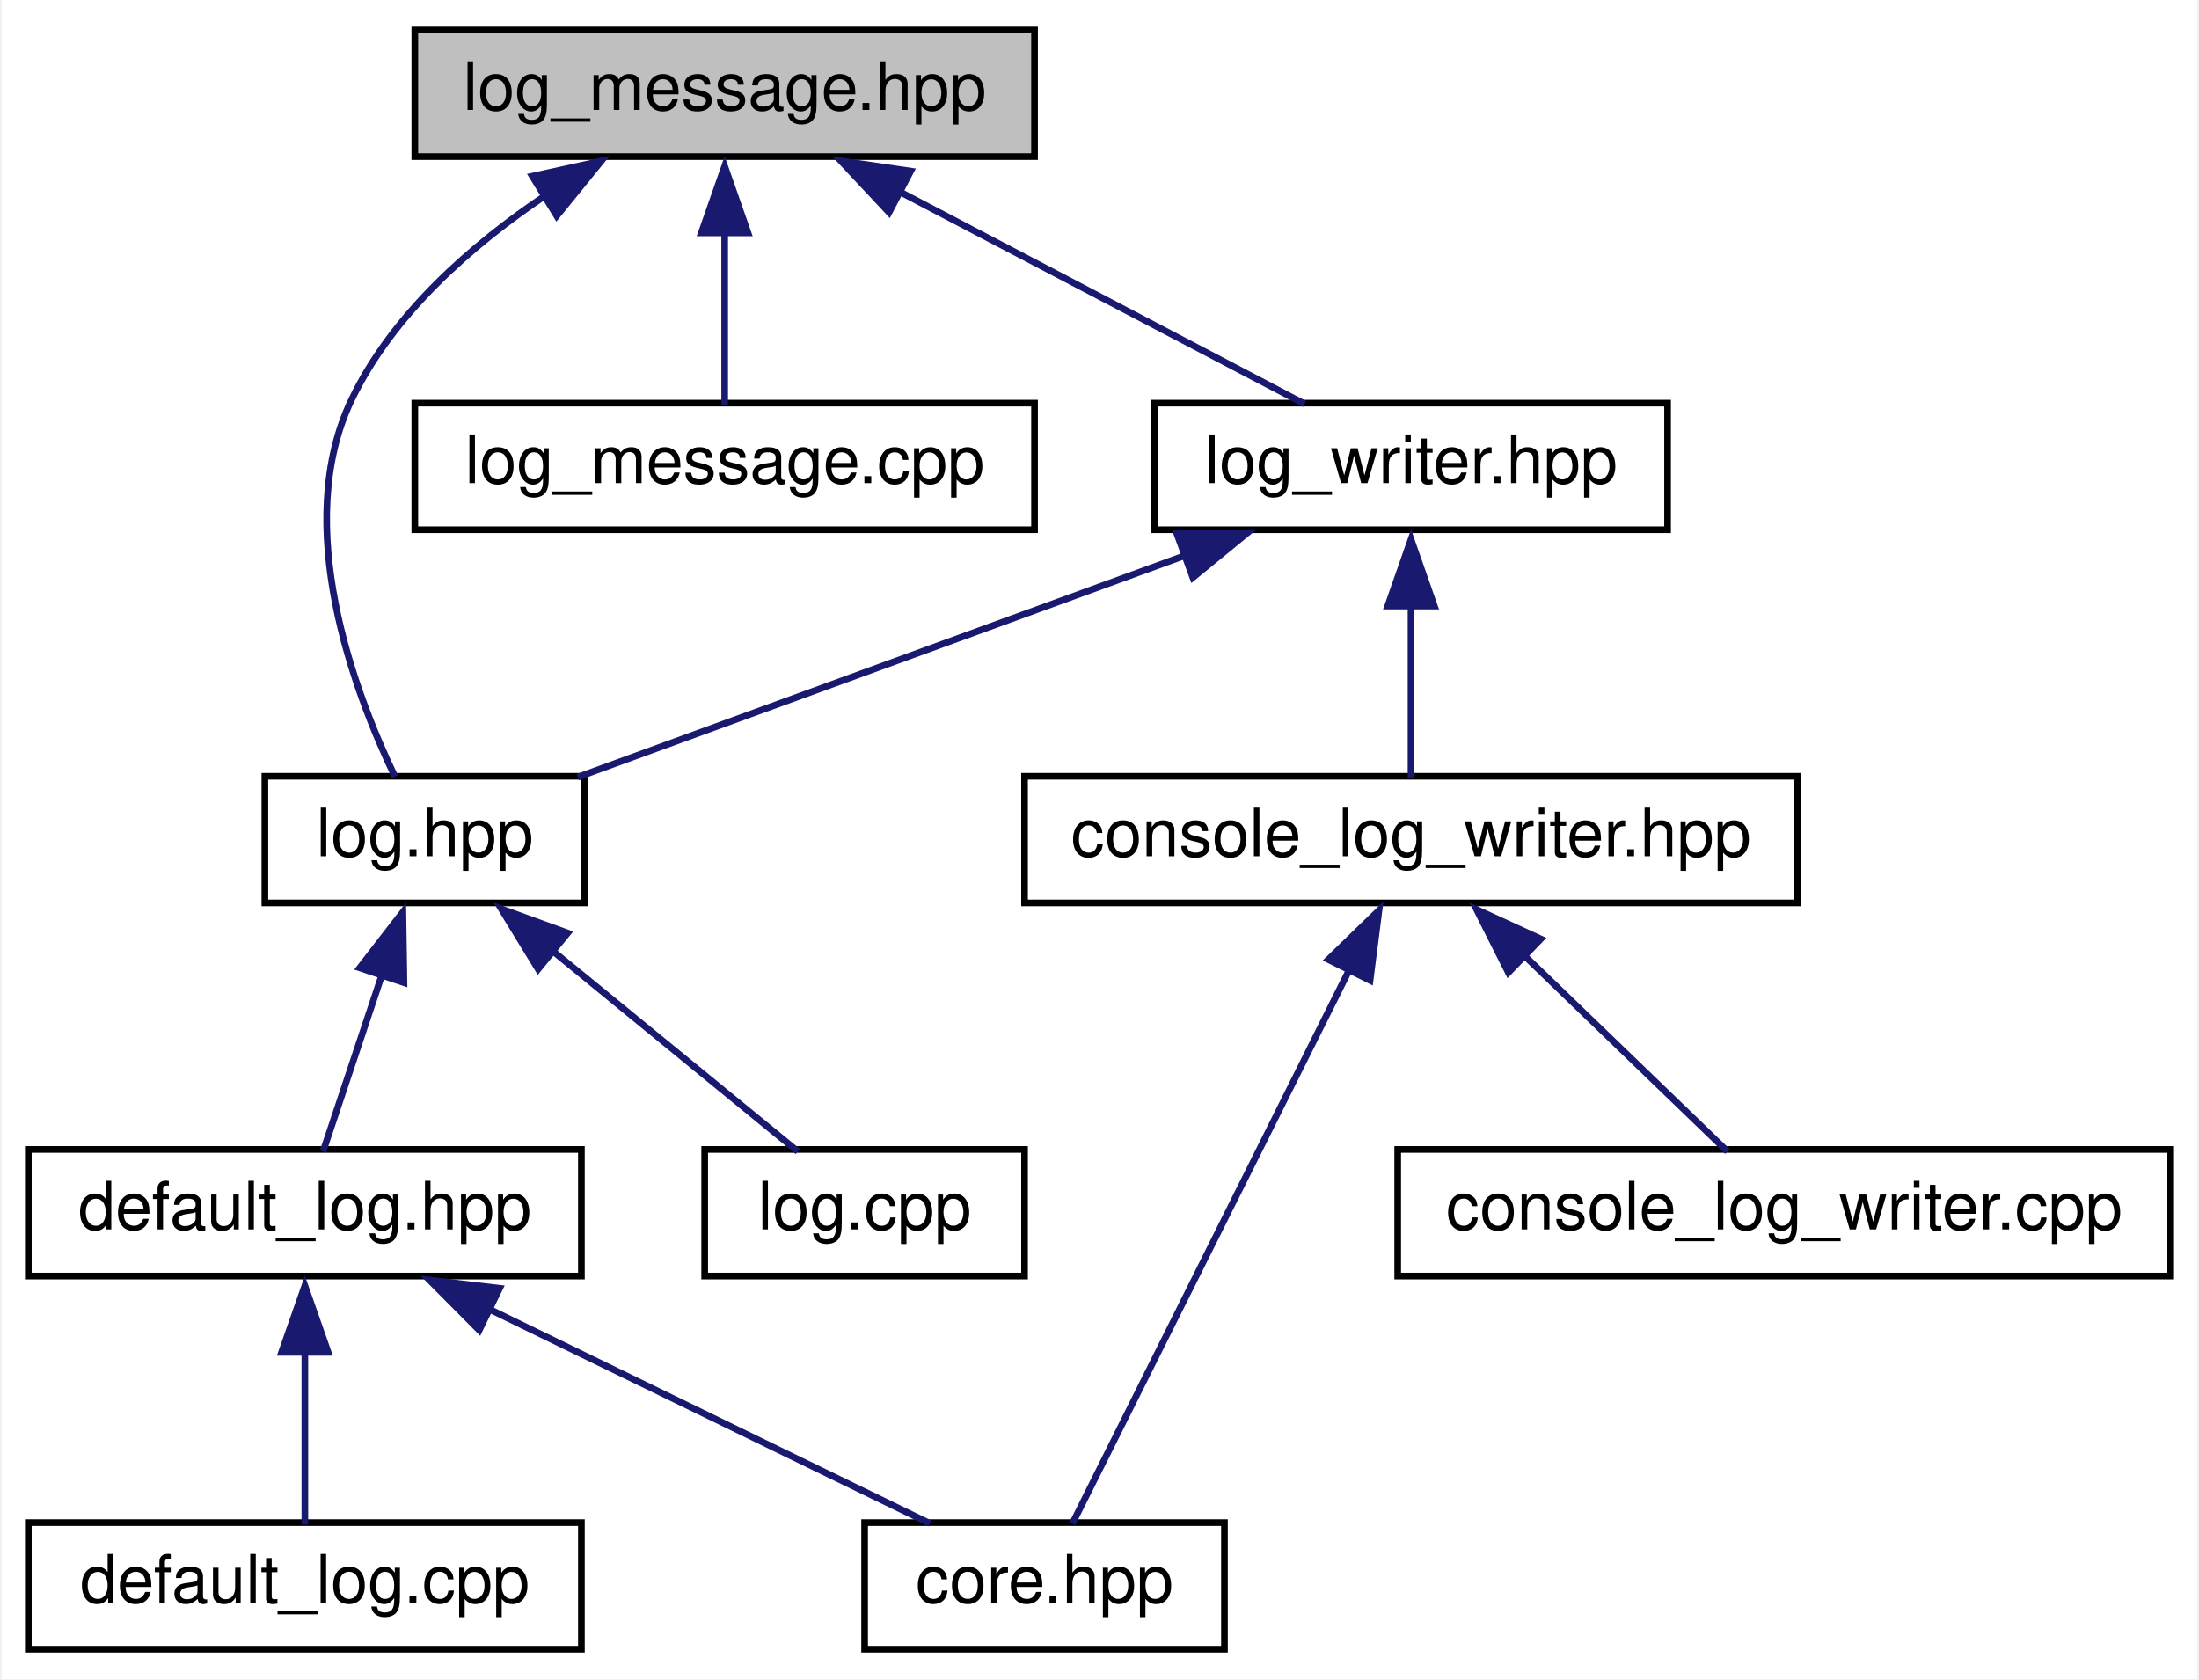
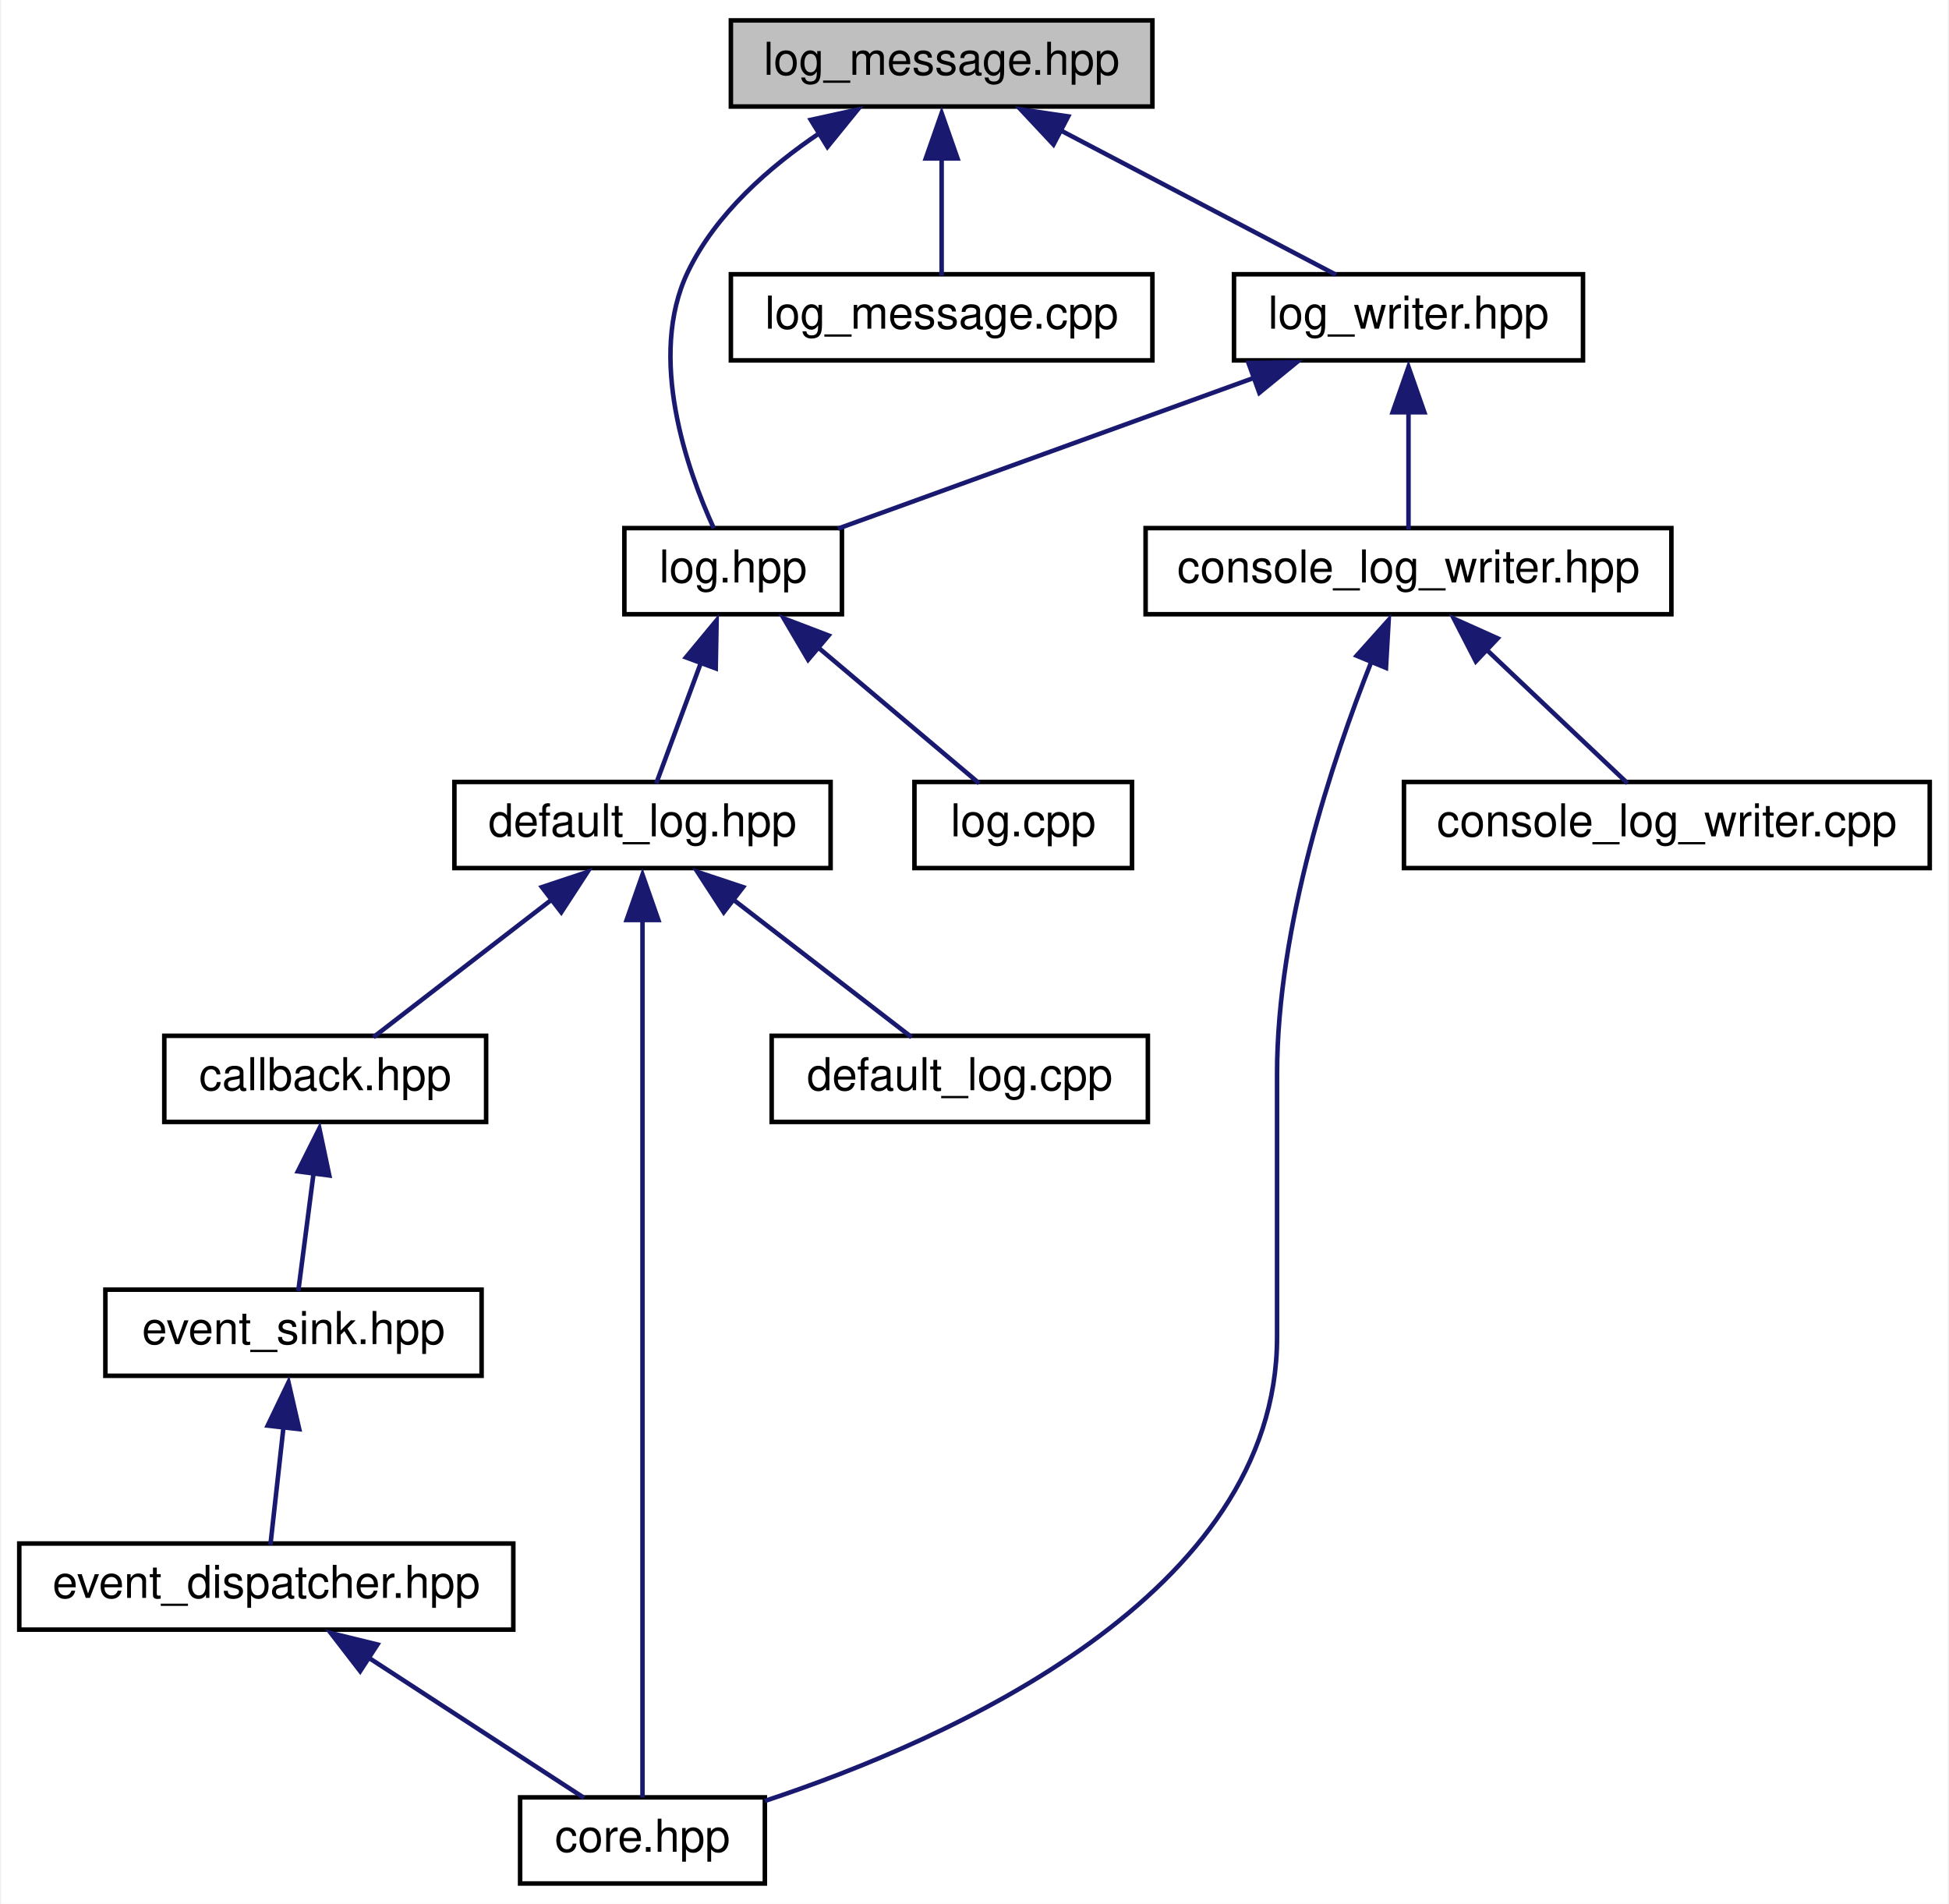
- <svg xmlns="http://www.w3.org/2000/svg" xmlns:xlink="http://www.w3.org/1999/xlink" width="330pt" height="252pt" viewBox="0.00 0.00 329.50 252.00">
-   <g id="graph0" class="graph" transform="scale(1 1) rotate(0) translate(4 248)">
-     <polygon fill="white" stroke="none" points="-4,4 -4,-248 325.5,-248 325.5,4 -4,4" />
+ <svg xmlns="http://www.w3.org/2000/svg" xmlns:xlink="http://www.w3.org/1999/xlink" width="430pt" height="420pt" viewBox="0.00 0.00 429.50 420.00">
+   <g id="graph0" class="graph" transform="scale(1 1) rotate(0) translate(4 416)">
+     <polygon fill="white" stroke="none" points="-4,4 -4,-416 425.5,-416 425.5,4 -4,4" />
    <g id="node1" class="node">
      <g id="a_node1">
        <a xlink:title=" ">
-           <polygon fill="#bfbfbf" stroke="black" points="58,-224.5 58,-243.5 151,-243.5 151,-224.5 58,-224.5" />
-           <text text-anchor="middle" x="104.5" y="-231.5" font-family="Helvetica,sans-Serif" font-size="10.00">log_message.hpp</text>
+           <polygon fill="#bfbfbf" stroke="black" points="157,-392.5 157,-411.5 250,-411.5 250,-392.5 157,-392.5" />
+           <text text-anchor="middle" x="203.5" y="-399.5" font-family="Helvetica,sans-Serif" font-size="10.00">log_message.hpp</text>
        </a>
      </g>
    </g>
    <g id="node2" class="node">
      <g id="a_node2">
        <a xlink:href="log_8hpp.html" target="_top" xlink:title=" ">
-           <polygon fill="white" stroke="black" points="35.5,-112.5 35.5,-131.5 83.5,-131.5 83.5,-112.5 35.5,-112.5" />
-           <text text-anchor="middle" x="59.5" y="-119.5" font-family="Helvetica,sans-Serif" font-size="10.00">log.hpp</text>
+           <polygon fill="white" stroke="black" points="133.5,-280.5 133.5,-299.5 181.5,-299.5 181.5,-280.5 133.5,-280.5" />
+           <text text-anchor="middle" x="157.5" y="-287.5" font-family="Helvetica,sans-Serif" font-size="10.00">log.hpp</text>
        </a>
      </g>
    </g>
    <g id="edge1" class="edge">
-       <path fill="none" stroke="midnightblue" d="M77.73,-218.75C66.52,-211.23 54.67,-200.87 48.5,-188 39.5,-169.22 48.85,-144.29 55.02,-131.45" />
-       <polygon fill="midnightblue" stroke="midnightblue" points="75.63,-221.56 85.98,-223.83 79.3,-215.6 75.63,-221.56" />
+       <path fill="none" stroke="midnightblue" d="M176.73,-386.75C165.52,-379.23 153.67,-368.87 147.5,-356 138.52,-337.26 147.36,-312.31 153.23,-299.46" />
+       <polygon fill="midnightblue" stroke="midnightblue" points="174.63,-389.56 184.98,-391.83 178.3,-383.6 174.63,-389.56" />
+     </g>
+     <g id="node10" class="node">
+       <g id="a_node10">
+         <a xlink:href="log__message_8cpp.html" target="_top" xlink:title=" ">
+           <polygon fill="white" stroke="black" points="157,-336.5 157,-355.5 250,-355.5 250,-336.5 157,-336.5" />
+           <text text-anchor="middle" x="203.5" y="-343.5" font-family="Helvetica,sans-Serif" font-size="10.00">log_message.cpp</text>
+         </a>
+       </g>
+     </g>
+     <g id="edge10" class="edge">
+       <path fill="none" stroke="midnightblue" d="M203.5,-381.1C203.5,-372.14 203.5,-362.06 203.5,-355.2" />
+       <polygon fill="midnightblue" stroke="midnightblue" points="200,-381.05 203.5,-391.05 207,-381.05 200,-381.05" />
+     </g>
+     <g id="node11" class="node">
+       <g id="a_node11">
+         <a xlink:href="log__writer_8hpp.html" target="_top" xlink:title=" ">
+           <polygon fill="white" stroke="black" points="268,-336.5 268,-355.5 345,-355.5 345,-336.5 268,-336.5" />
+           <text text-anchor="middle" x="306.5" y="-343.5" font-family="Helvetica,sans-Serif" font-size="10.00">log_writer.hpp</text>
+         </a>
+       </g>
+     </g>
+     <g id="edge11" class="edge">
+       <path fill="none" stroke="midnightblue" d="M229.78,-387.22C248.95,-377.17 274.31,-363.88 290.52,-355.38" />
+       <polygon fill="midnightblue" stroke="midnightblue" points="228.17,-384.12 220.93,-391.86 231.42,-390.32 228.17,-384.12" />
+     </g>
+     <g id="node3" class="node">
+       <g id="a_node3">
+         <a xlink:href="default__log_8hpp.html" target="_top" xlink:title=" ">
+           <polygon fill="white" stroke="black" points="96,-224.5 96,-243.5 179,-243.5 179,-224.5 96,-224.5" />
+           <text text-anchor="middle" x="137.5" y="-231.5" font-family="Helvetica,sans-Serif" font-size="10.00">default_log.hpp</text>
+         </a>
+       </g>
+     </g>
+     <g id="edge2" class="edge">
+       <path fill="none" stroke="midnightblue" d="M150.47,-270.02C147.07,-260.84 143.17,-250.3 140.54,-243.2" />
+       <polygon fill="midnightblue" stroke="midnightblue" points="147.09,-270.98 153.85,-279.14 153.66,-268.55 147.09,-270.98" />
+     </g>
+     <g id="node9" class="node">
+       <g id="a_node9">
+         <a xlink:href="log_8cpp.html" target="_top" xlink:title=" ">
+           <polygon fill="white" stroke="black" points="197.5,-224.5 197.5,-243.5 245.5,-243.5 245.5,-224.5 197.5,-224.5" />
+           <text text-anchor="middle" x="221.5" y="-231.5" font-family="Helvetica,sans-Serif" font-size="10.00">log.cpp</text>
+         </a>
+       </g>
+     </g>
+     <g id="edge9" class="edge">
+       <path fill="none" stroke="midnightblue" d="M176.08,-273.32C187.76,-263.47 202.34,-251.17 211.78,-243.2" />
+       <polygon fill="midnightblue" stroke="midnightblue" points="174.04,-270.46 168.66,-279.59 178.56,-275.81 174.04,-270.46" />
+     </g>
+     <g id="node4" class="node">
+       <g id="a_node4">
+         <a xlink:href="callback_8hpp.html" target="_top" xlink:title=" ">
+           <polygon fill="white" stroke="black" points="32,-168.5 32,-187.5 103,-187.5 103,-168.5 32,-168.5" />
+           <text text-anchor="middle" x="67.5" y="-175.5" font-family="Helvetica,sans-Serif" font-size="10.00">callback.hpp</text>
+         </a>
+       </g>
+     </g>
+     <g id="edge3" class="edge">
+       <path fill="none" stroke="midnightblue" d="M117.55,-217.61C104.72,-207.72 88.56,-195.25 78.13,-187.2" />
+       <polygon fill="midnightblue" stroke="midnightblue" points="115.31,-220.3 125.36,-223.64 119.58,-214.76 115.31,-220.3" />
    </g>
    <g id="node7" class="node">
      <g id="a_node7">
-         <a xlink:href="log__message_8cpp.html" target="_top" xlink:title=" ">
-           <polygon fill="white" stroke="black" points="58,-168.5 58,-187.5 151,-187.5 151,-168.5 58,-168.5" />
-           <text text-anchor="middle" x="104.5" y="-175.5" font-family="Helvetica,sans-Serif" font-size="10.00">log_message.cpp</text>
-         </a>
-       </g>
-     </g>
-     <g id="edge6" class="edge">
-       <path fill="none" stroke="midnightblue" d="M104.5,-213.1C104.5,-204.14 104.5,-194.06 104.5,-187.2" />
-       <polygon fill="midnightblue" stroke="midnightblue" points="101,-213.05 104.5,-223.05 108,-213.05 101,-213.05" />
-     </g>
-     <g id="node8" class="node">
-       <g id="a_node8">
-         <a xlink:href="log__writer_8hpp.html" target="_top" xlink:title=" ">
-           <polygon fill="white" stroke="black" points="169,-168.5 169,-187.5 246,-187.5 246,-168.5 169,-168.5" />
-           <text text-anchor="middle" x="207.5" y="-175.5" font-family="Helvetica,sans-Serif" font-size="10.00">log_writer.hpp</text>
+         <a xlink:href="core_8hpp.html" target="_top" xlink:title=" ">
+           <polygon fill="white" stroke="black" points="110.5,-0.5 110.5,-19.5 164.5,-19.5 164.5,-0.5 110.5,-0.5" />
+           <text text-anchor="middle" x="137.5" y="-7.5" font-family="Helvetica,sans-Serif" font-size="10.00">core.hpp</text>
        </a>
      </g>
    </g>
    <g id="edge7" class="edge">
-       <path fill="none" stroke="midnightblue" d="M130.78,-219.22C149.95,-209.17 175.31,-195.88 191.52,-187.38" />
-       <polygon fill="midnightblue" stroke="midnightblue" points="129.17,-216.12 121.93,-223.86 132.42,-222.32 129.17,-216.12" />
+       <path fill="none" stroke="midnightblue" d="M137.5,-213.12C137.5,-166.48 137.5,-51.53 137.5,-19.44" />
+       <polygon fill="midnightblue" stroke="midnightblue" points="134,-213.05 137.5,-223.05 141,-213.05 134,-213.05" />
    </g>
-     <g id="node3" class="node">
-       <g id="a_node3">
-         <a xlink:href="default__log_8hpp.html" target="_top" xlink:title=" ">
-           <polygon fill="white" stroke="black" points="0,-56.5 0,-75.5 83,-75.5 83,-56.5 0,-56.5" />
-           <text text-anchor="middle" x="41.5" y="-63.5" font-family="Helvetica,sans-Serif" font-size="10.00">default_log.hpp</text>
+     <g id="node8" class="node">
+       <g id="a_node8">
+         <a xlink:href="default__log_8cpp.html" target="_top" xlink:title=" ">
+           <polygon fill="white" stroke="black" points="166,-168.5 166,-187.5 249,-187.5 249,-168.5 166,-168.5" />
+           <text text-anchor="middle" x="207.5" y="-175.5" font-family="Helvetica,sans-Serif" font-size="10.00">default_log.cpp</text>
        </a>
      </g>
    </g>
-     <g id="edge2" class="edge">
-       <path fill="none" stroke="midnightblue" d="M53.07,-101.72C50.04,-92.61 46.57,-82.22 44.23,-75.2" />
-       <polygon fill="midnightblue" stroke="midnightblue" points="49.73,-102.75 56.21,-111.13 56.37,-100.53 49.73,-102.75" />
+     <g id="edge8" class="edge">
+       <path fill="none" stroke="midnightblue" d="M157.45,-217.61C170.28,-207.72 186.44,-195.25 196.87,-187.2" />
+       <polygon fill="midnightblue" stroke="midnightblue" points="155.42,-214.76 149.64,-223.64 159.69,-220.3 155.42,-214.76" />
+     </g>
+     <g id="node5" class="node">
+       <g id="a_node5">
+         <a xlink:href="event__sink_8hpp.html" target="_top" xlink:title=" ">
+           <polygon fill="white" stroke="black" points="19,-112.5 19,-131.5 102,-131.5 102,-112.5 19,-112.5" />
+           <text text-anchor="middle" x="60.5" y="-119.5" font-family="Helvetica,sans-Serif" font-size="10.00">event_sink.hpp</text>
+         </a>
+       </g>
+     </g>
+     <g id="edge4" class="edge">
+       <path fill="none" stroke="midnightblue" d="M64.96,-157.41C63.79,-148.38 62.46,-138.14 61.56,-131.2" />
+       <polygon fill="midnightblue" stroke="midnightblue" points="61.46,-157.59 66.21,-167.06 68.4,-156.69 61.46,-157.59" />
    </g>
    <g id="node6" class="node">
      <g id="a_node6">
-         <a xlink:href="log_8cpp.html" target="_top" xlink:title=" ">
-           <polygon fill="white" stroke="black" points="101.5,-56.5 101.5,-75.5 149.5,-75.5 149.5,-56.5 101.5,-56.5" />
-           <text text-anchor="middle" x="125.5" y="-63.5" font-family="Helvetica,sans-Serif" font-size="10.00">log.cpp</text>
+         <a xlink:href="event__dispatcher_8hpp.html" target="_top" xlink:title=" ">
+           <polygon fill="white" stroke="black" points="0,-56.5 0,-75.5 109,-75.5 109,-56.5 0,-56.5" />
+           <text text-anchor="middle" x="54.5" y="-63.5" font-family="Helvetica,sans-Serif" font-size="10.00">event_dispatcher.hpp</text>
        </a>
      </g>
    </g>
    <g id="edge5" class="edge">
-       <path fill="none" stroke="midnightblue" d="M78.66,-105.32C90.7,-95.47 105.74,-83.17 115.48,-75.2" />
-       <polygon fill="midnightblue" stroke="midnightblue" points="76.51,-102.56 70.98,-111.6 80.94,-107.98 76.51,-102.56" />
+       <path fill="none" stroke="midnightblue" d="M58.32,-101.41C57.32,-92.38 56.18,-82.14 55.41,-75.2" />
+       <polygon fill="midnightblue" stroke="midnightblue" points="54.81,-101.51 59.4,-111.06 61.77,-100.73 54.81,-101.51" />
    </g>
-     <g id="node4" class="node">
-       <g id="a_node4">
-         <a xlink:href="core_8hpp.html" target="_top" xlink:title=" ">
-           <polygon fill="white" stroke="black" points="125.5,-0.5 125.5,-19.5 179.5,-19.5 179.5,-0.5 125.5,-0.5" />
-           <text text-anchor="middle" x="152.5" y="-7.5" font-family="Helvetica,sans-Serif" font-size="10.00">core.hpp</text>
+     <g id="edge6" class="edge">
+       <path fill="none" stroke="midnightblue" d="M76.76,-50.52C92.07,-40.56 111.86,-27.68 124.62,-19.38" />
+       <polygon fill="midnightblue" stroke="midnightblue" points="75.21,-47.35 68.74,-55.74 79.03,-53.22 75.21,-47.35" />
+     </g>
+     <g id="edge15" class="edge">
+       <path fill="none" stroke="midnightblue" d="M272.67,-332.74C244.54,-322.55 205.27,-308.31 180.62,-299.38" />
+       <polygon fill="midnightblue" stroke="midnightblue" points="271.2,-335.93 281.8,-336.05 273.59,-329.35 271.2,-335.93" />
+     </g>
+     <g id="node12" class="node">
+       <g id="a_node12">
+         <a xlink:href="console__log__writer_8hpp.html" target="_top" xlink:title=" ">
+           <polygon fill="white" stroke="black" points="248.5,-280.5 248.5,-299.5 364.5,-299.5 364.5,-280.5 248.5,-280.5" />
+           <text text-anchor="middle" x="306.5" y="-287.5" font-family="Helvetica,sans-Serif" font-size="10.00">console_log_writer.hpp</text>
        </a>
      </g>
    </g>
-     <g id="edge3" class="edge">
-       <path fill="none" stroke="midnightblue" d="M68.96,-51.64C89.71,-41.54 117.57,-27.99 135.28,-19.38" />
-       <polygon fill="midnightblue" stroke="midnightblue" points="67.67,-48.38 60.2,-55.9 70.73,-54.67 67.67,-48.38" />
+     <g id="edge12" class="edge">
+       <path fill="none" stroke="midnightblue" d="M306.5,-325.1C306.5,-316.14 306.5,-306.06 306.5,-299.2" />
+       <polygon fill="midnightblue" stroke="midnightblue" points="303,-325.05 306.5,-335.05 310,-325.05 303,-325.05" />
    </g>
-     <g id="node5" class="node">
-       <g id="a_node5">
-         <a xlink:href="default__log_8cpp.html" target="_top" xlink:title=" ">
-           <polygon fill="white" stroke="black" points="0,-0.5 0,-19.5 83,-19.5 83,-0.5 0,-0.5" />
-           <text text-anchor="middle" x="41.5" y="-7.5" font-family="Helvetica,sans-Serif" font-size="10.00">default_log.cpp</text>
+     <g id="edge14" class="edge">
+       <path fill="none" stroke="midnightblue" d="M298.31,-270.04C289.74,-248.43 277.5,-211.84 277.5,-179 277.5,-179 277.5,-179 277.5,-121 277.5,-64.12 205.18,-32.18 164.49,-18.71" />
+       <polygon fill="midnightblue" stroke="midnightblue" points="295.06,-271.35 302.13,-279.24 301.53,-268.67 295.06,-271.35" />
+     </g>
+     <g id="node13" class="node">
+       <g id="a_node13">
+         <a xlink:href="console__log__writer_8cpp.html" target="_top" xlink:title=" ">
+           <polygon fill="white" stroke="black" points="305.5,-224.5 305.5,-243.5 421.5,-243.5 421.5,-224.5 305.5,-224.5" />
+           <text text-anchor="middle" x="363.5" y="-231.5" font-family="Helvetica,sans-Serif" font-size="10.00">console_log_writer.cpp</text>
        </a>
      </g>
    </g>
-     <g id="edge4" class="edge">
-       <path fill="none" stroke="midnightblue" d="M41.5,-45.1C41.5,-36.14 41.5,-26.06 41.5,-19.2" />
-       <polygon fill="midnightblue" stroke="midnightblue" points="38,-45.05 41.5,-55.05 45,-45.05 38,-45.05" />
-     </g>
-     <g id="edge11" class="edge">
-       <path fill="none" stroke="midnightblue" d="M173.89,-164.74C145.96,-154.55 106.94,-140.31 82.46,-131.38" />
-       <polygon fill="midnightblue" stroke="midnightblue" points="172.36,-167.9 182.95,-168.04 174.76,-161.33 172.36,-167.9" />
-     </g>
-     <g id="node9" class="node">
-       <g id="a_node9">
-         <a xlink:href="console__log__writer_8hpp.html" target="_top" xlink:title=" ">
-           <polygon fill="white" stroke="black" points="149.5,-112.5 149.5,-131.5 265.5,-131.5 265.5,-112.5 149.5,-112.5" />
-           <text text-anchor="middle" x="207.5" y="-119.5" font-family="Helvetica,sans-Serif" font-size="10.00">console_log_writer.hpp</text>
-         </a>
-       </g>
-     </g>
-     <g id="edge8" class="edge">
-       <path fill="none" stroke="midnightblue" d="M207.5,-157.1C207.5,-148.14 207.5,-138.06 207.5,-131.2" />
-       <polygon fill="midnightblue" stroke="midnightblue" points="204,-157.05 207.5,-167.05 211,-157.05 204,-157.05" />
-     </g>
-     <g id="edge10" class="edge">
-       <path fill="none" stroke="midnightblue" d="M198.37,-102.73C186.3,-78.59 165.52,-37.05 156.68,-19.36" />
-       <polygon fill="midnightblue" stroke="midnightblue" points="195.09,-104 202.69,-111.38 201.35,-100.87 195.09,-104" />
-     </g>
-     <g id="node10" class="node">
-       <g id="a_node10">
-         <a xlink:href="console__log__writer_8cpp.html" target="_top" xlink:title=" ">
-           <polygon fill="white" stroke="black" points="205.5,-56.5 205.5,-75.5 321.5,-75.5 321.5,-56.5 205.5,-56.5" />
-           <text text-anchor="middle" x="263.5" y="-63.5" font-family="Helvetica,sans-Serif" font-size="10.00">console_log_writer.cpp</text>
-         </a>
-       </g>
-     </g>
-     <g id="edge9" class="edge">
-       <path fill="none" stroke="midnightblue" d="M224.37,-104.73C234.48,-94.99 246.9,-83.01 254.99,-75.2" />
-       <polygon fill="midnightblue" stroke="midnightblue" points="222.11,-102.05 217.34,-111.51 226.97,-107.09 222.11,-102.05" />
+     <g id="edge13" class="edge">
+       <path fill="none" stroke="midnightblue" d="M323.67,-272.73C333.96,-262.99 346.6,-251.01 354.84,-243.2" />
+       <polygon fill="midnightblue" stroke="midnightblue" points="321.36,-270.1 316.51,-279.52 326.17,-275.18 321.36,-270.1" />
    </g>
  </g>
</svg>
